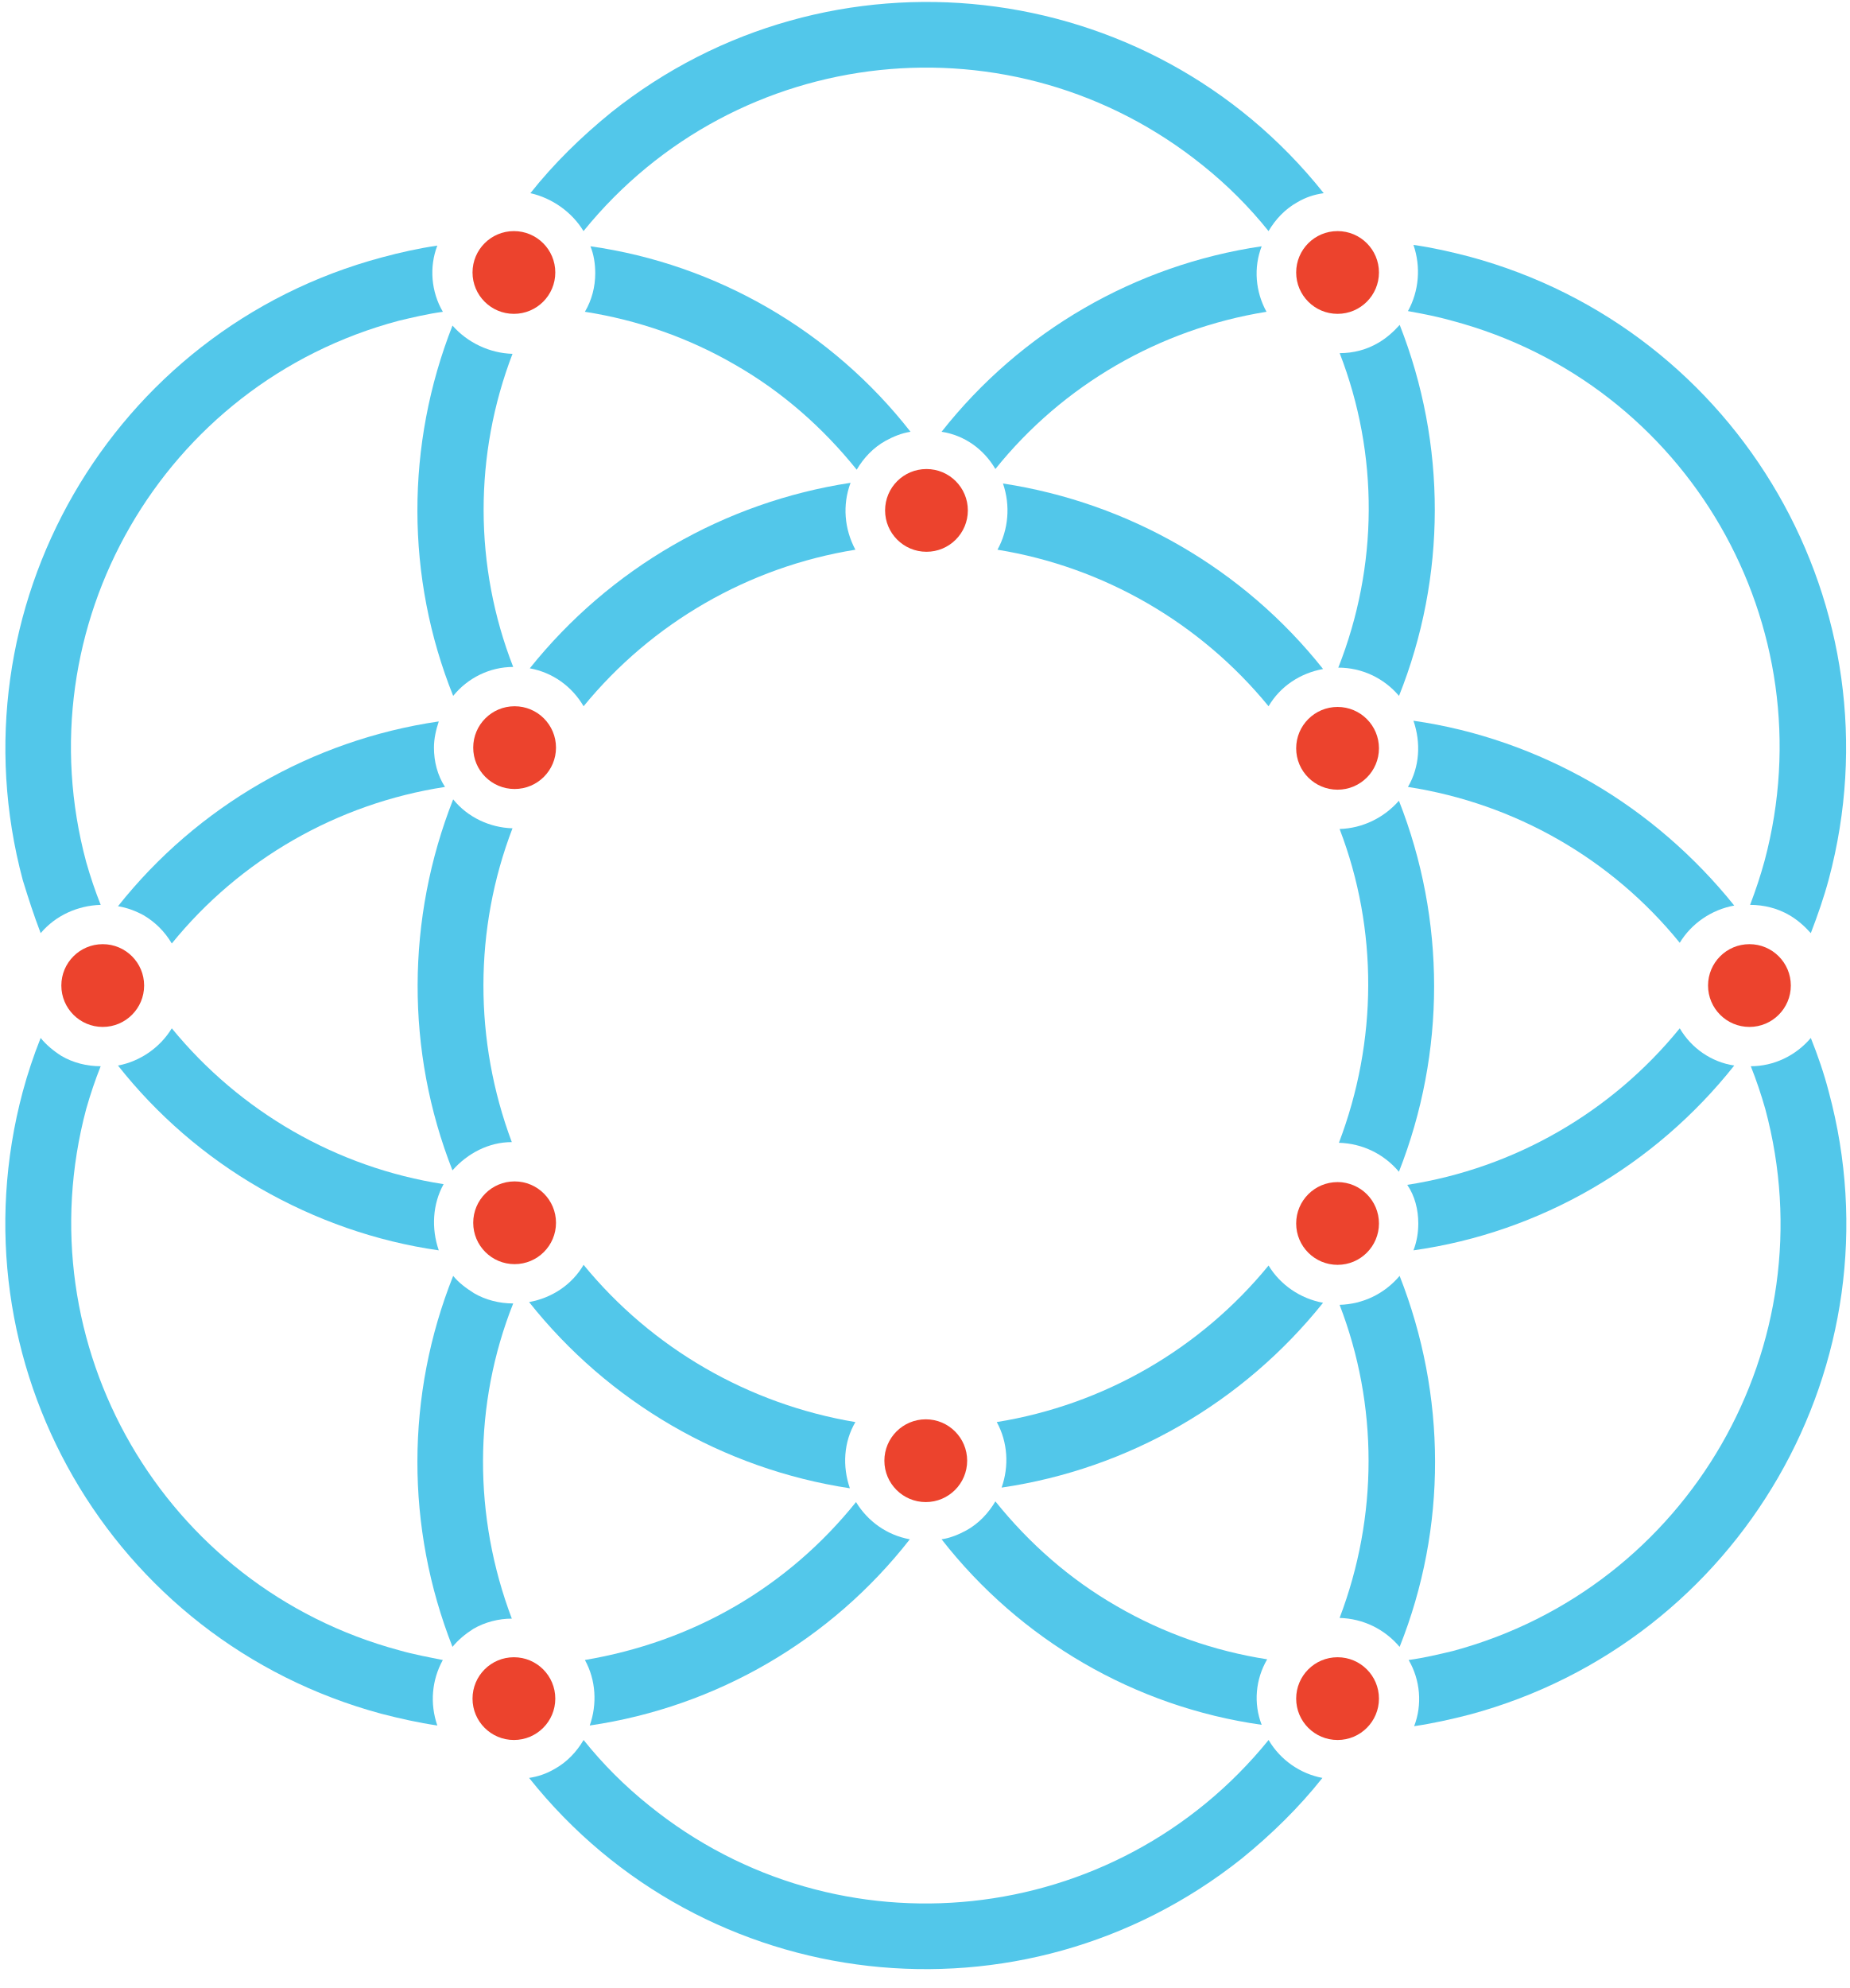
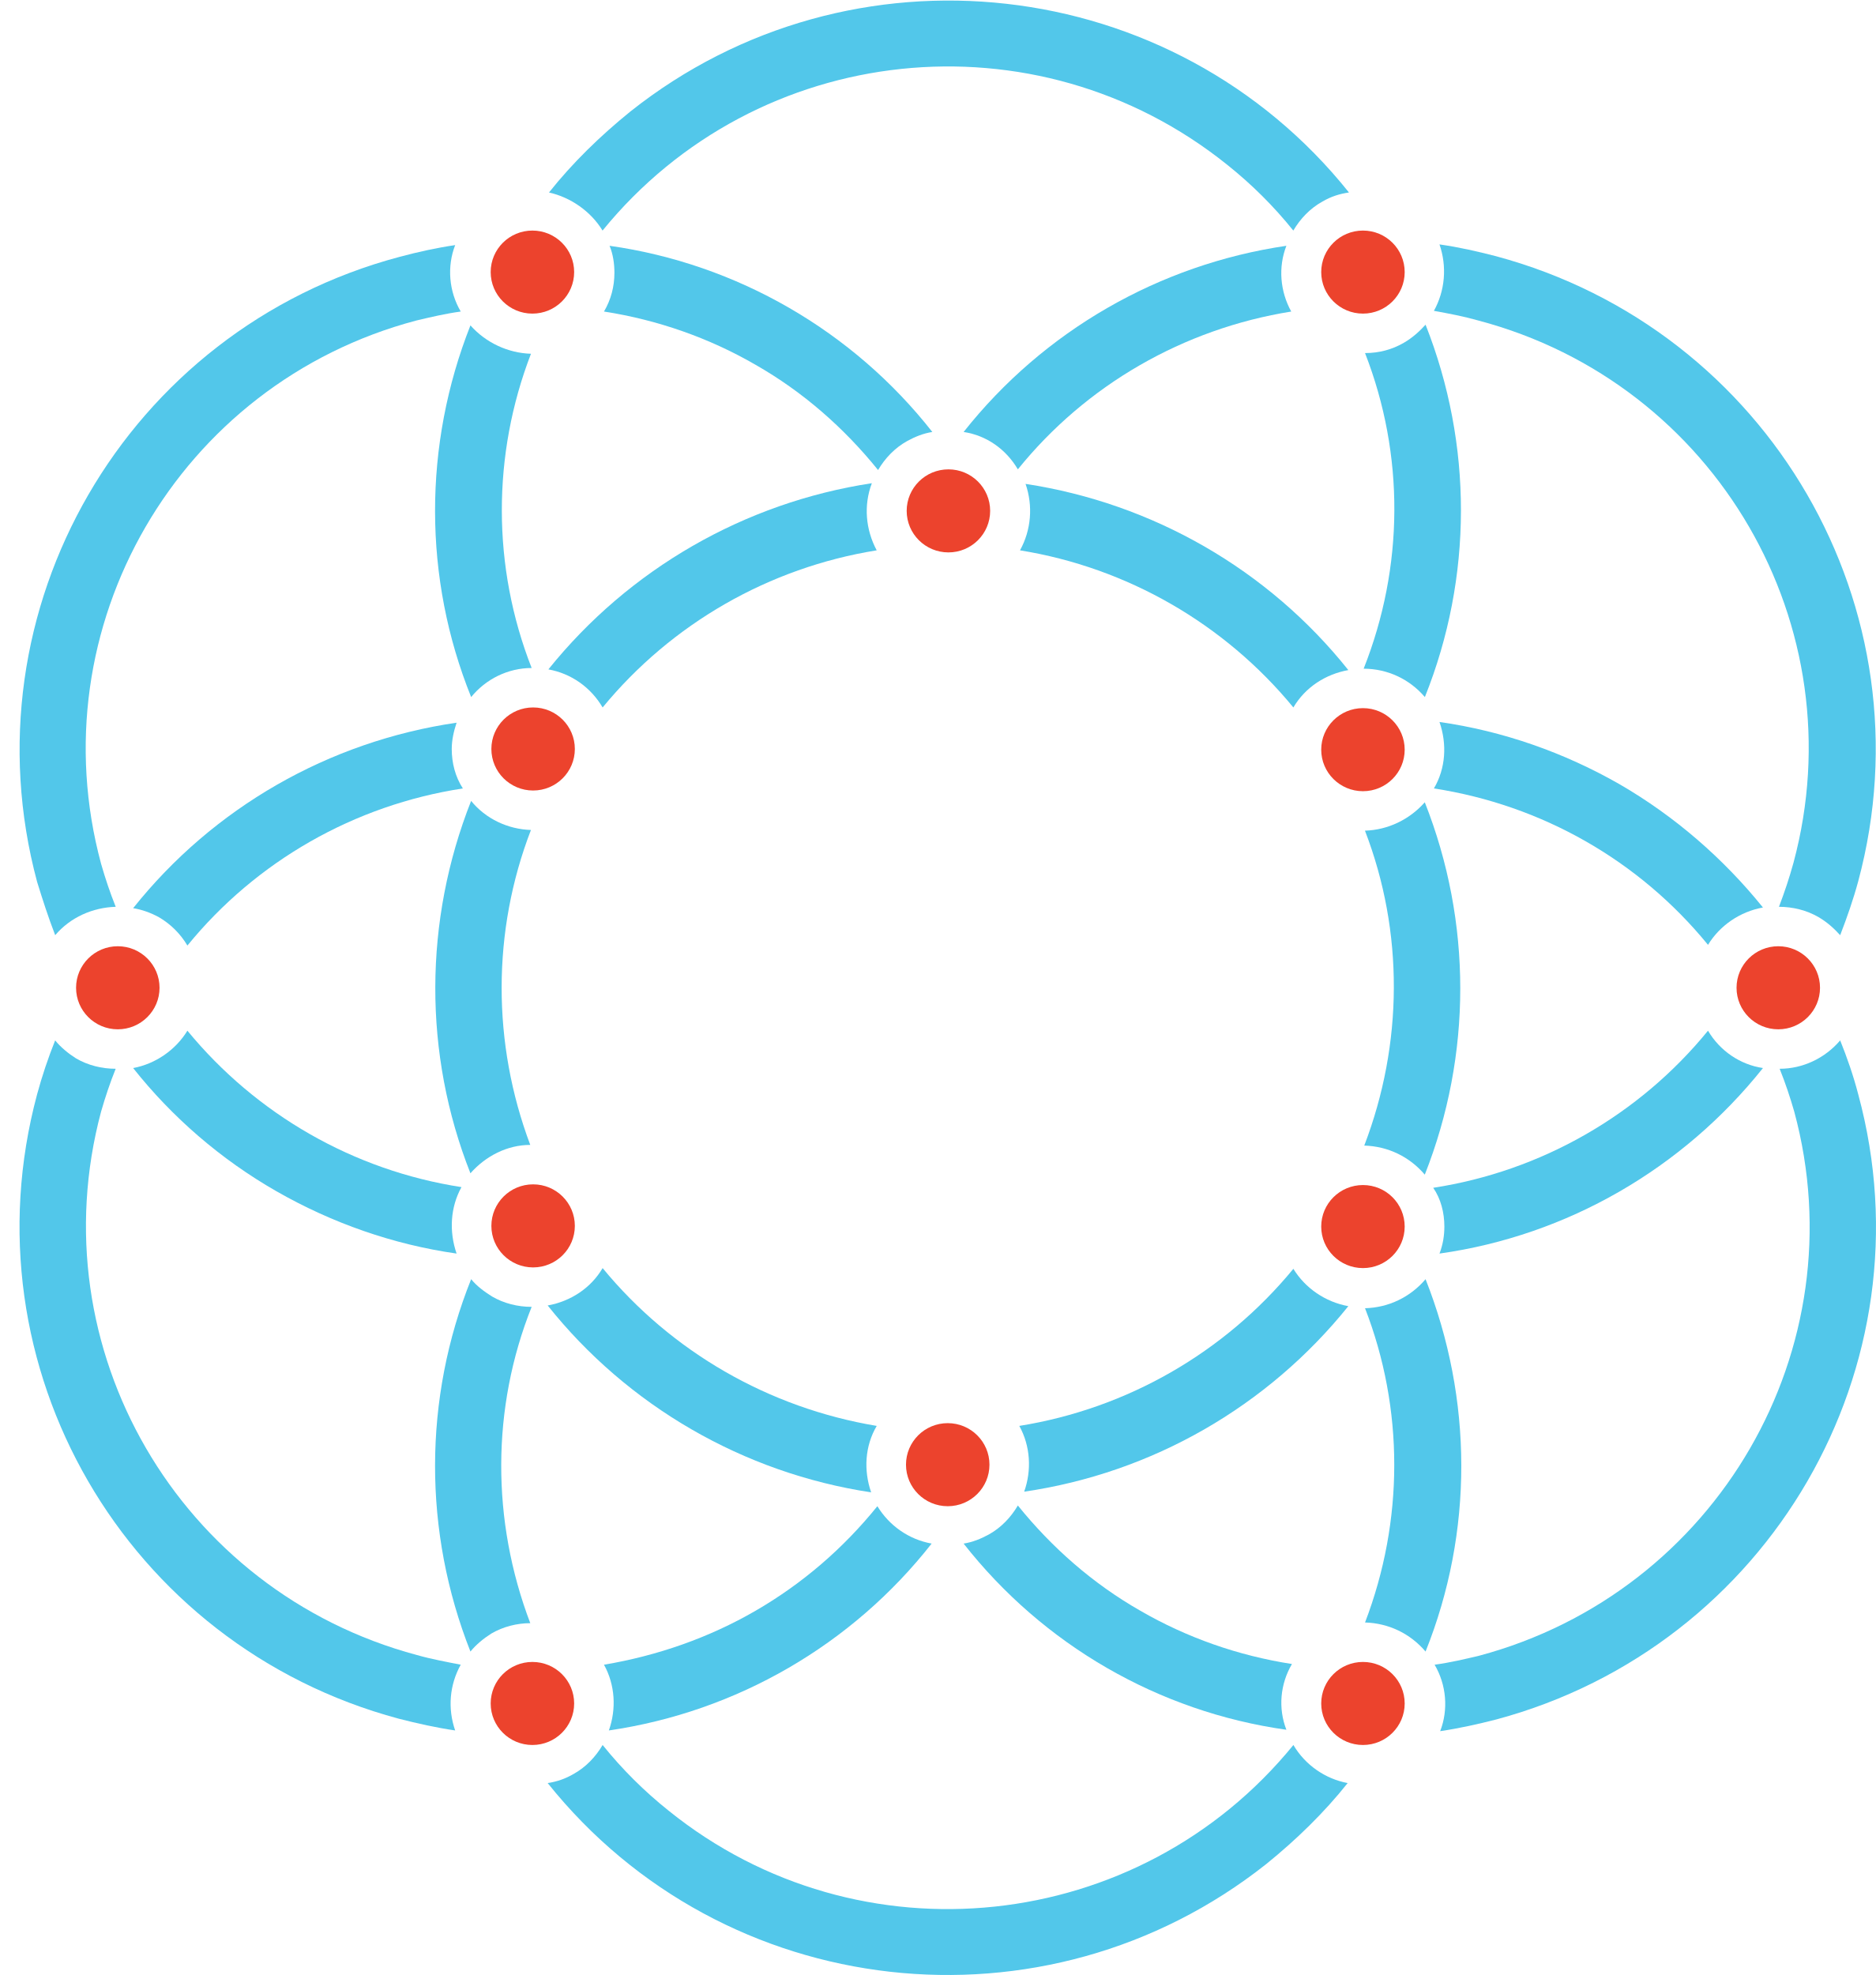
- <svg xmlns="http://www.w3.org/2000/svg" width="94" height="101" viewBox="0 0 94 101" fill="none">
-   <path d="M26.115 15.945C27.277 15.945 28.218 15.004 28.218 13.843C28.218 12.682 27.277 11.741 26.115 11.741C24.953 11.741 24.012 12.682 24.012 13.843C24.012 15.004 24.953 15.945 26.115 15.945Z" fill="#EC432D" />
-   <path d="M26.15 40.085C27.312 40.085 28.254 39.144 28.254 37.983C28.254 36.822 27.312 35.881 26.15 35.881C24.989 35.881 24.047 36.822 24.047 37.983C24.047 39.144 24.989 40.085 26.15 40.085Z" fill="#EC432D" />
-   <path d="M67.971 88.4C69.132 88.4 70.074 87.459 70.074 86.298C70.074 85.137 69.132 84.196 67.971 84.196C66.809 84.196 65.867 85.137 65.867 86.298C65.867 87.459 66.809 88.4 67.971 88.4Z" fill="#EC432D" />
-   <path d="M5.221 52.173C6.382 52.173 7.324 51.231 7.324 50.07C7.324 48.909 6.382 47.968 5.221 47.968C4.059 47.968 3.117 48.909 3.117 50.07C3.117 51.231 4.059 52.173 5.221 52.173Z" fill="#EC432D" />
-   <path d="M88.9 52.173C90.062 52.173 91.004 51.231 91.004 50.07C91.004 48.909 90.062 47.968 88.9 47.968C87.739 47.968 86.797 48.909 86.797 50.07C86.797 51.231 87.739 52.173 88.9 52.173Z" fill="#EC432D" />
-   <path d="M67.971 15.945C69.132 15.945 70.074 15.004 70.074 13.843C70.074 12.682 69.132 11.741 67.971 11.741C66.809 11.741 65.867 12.682 65.867 13.843C65.867 15.004 66.809 15.945 67.971 15.945Z" fill="#EC432D" />
-   <path d="M67.971 64.26C69.132 64.26 70.074 63.319 70.074 62.158C70.074 60.997 69.132 60.056 67.971 60.056C66.809 60.056 65.867 60.997 65.867 62.158C65.867 63.319 66.809 64.26 67.971 64.26Z" fill="#EC432D" />
-   <path d="M26.15 64.225C27.312 64.225 28.254 63.284 28.254 62.123C28.254 60.962 27.312 60.021 26.15 60.021C24.989 60.021 24.047 60.962 24.047 62.123C24.047 63.284 24.989 64.225 26.15 64.225Z" fill="#EC432D" />
-   <path d="M67.971 40.12C69.132 40.12 70.074 39.179 70.074 38.018C70.074 36.857 69.132 35.916 67.971 35.916C66.809 35.916 65.867 36.857 65.867 38.018C65.867 39.179 66.809 40.12 67.971 40.12Z" fill="#EC432D" />
-   <path d="M47.045 76.313C48.206 76.313 49.148 75.371 49.148 74.211C49.148 73.05 48.206 72.108 47.045 72.108C45.883 72.108 44.941 73.05 44.941 74.211C44.941 75.371 45.883 76.313 47.045 76.313Z" fill="#EC432D" />
-   <path d="M47.08 28.033C48.242 28.033 49.183 27.092 49.183 25.931C49.183 24.77 48.242 23.829 47.08 23.829C45.918 23.829 44.977 24.77 44.977 25.931C44.977 27.092 45.918 28.033 47.08 28.033Z" fill="#EC432D" />
-   <path d="M26.115 88.4C27.277 88.4 28.218 87.459 28.218 86.298C28.218 85.137 27.277 84.196 26.115 84.196C24.953 84.196 24.012 85.137 24.012 86.298C24.012 87.459 24.953 88.4 26.115 88.4Z" fill="#EC432D" />
-   <path d="M29.652 11.741C37.435 2.141 51.492 0.635 61.133 8.413C62.359 9.394 63.481 10.515 64.463 11.741C64.813 11.145 65.304 10.62 65.935 10.27C66.356 10.024 66.776 9.884 67.267 9.814C58.398 -1.327 42.167 -3.149 31.055 5.715C29.547 6.941 28.145 8.308 26.953 9.814C28.04 10.059 29.056 10.76 29.652 11.741Z" fill="#52C7EA" />
-   <path d="M50.582 23.828C54.017 19.554 58.925 16.716 64.359 15.84C63.798 14.824 63.693 13.598 64.114 12.512C57.698 13.458 51.879 16.821 47.848 21.936C49.005 22.112 49.986 22.812 50.582 23.828Z" fill="#52C7EA" />
-   <path d="M37.365 18.538C39.749 19.904 41.817 21.726 43.535 23.863C43.885 23.268 44.376 22.742 45.007 22.392C45.393 22.182 45.813 22.006 46.269 21.936C42.273 16.821 36.418 13.423 30.003 12.512C30.178 12.932 30.248 13.423 30.248 13.878C30.248 14.579 30.073 15.245 29.723 15.84C32.422 16.261 35.016 17.172 37.365 18.538Z" fill="#52C7EA" />
-   <path d="M68.008 33.919C69.2 33.919 70.322 34.444 71.093 35.355C73.512 29.294 73.512 22.567 71.128 16.506C70.812 16.856 70.462 17.172 70.041 17.417C69.445 17.767 68.779 17.942 68.078 17.942C70.076 23.093 70.041 28.768 68.008 33.919Z" fill="#52C7EA" />
-   <path d="M64.464 35.881C65.06 34.865 66.077 34.199 67.234 33.989C63.202 28.909 57.383 25.546 50.968 24.564C51.354 25.686 51.248 26.912 50.688 27.928C56.086 28.804 60.994 31.642 64.464 35.881Z" fill="#52C7EA" />
-   <path d="M73.79 16.296C85.779 19.484 92.861 31.782 89.671 43.729C89.46 44.5 89.215 45.236 88.934 45.971C89.636 45.971 90.337 46.147 90.933 46.497C91.353 46.742 91.704 47.057 92.019 47.408C92.37 46.497 92.686 45.586 92.931 44.675C96.612 30.906 88.444 16.751 74.667 13.037C73.72 12.792 72.809 12.582 71.827 12.442C72.213 13.563 72.108 14.789 71.547 15.805C72.318 15.945 73.054 16.086 73.79 16.296Z" fill="#52C7EA" />
-   <path d="M80.907 39.77C78.102 38.158 75.017 37.072 71.827 36.617C72.213 37.738 72.143 38.964 71.547 39.98C76.981 40.821 81.888 43.624 85.359 47.898C85.955 46.917 86.971 46.217 88.128 46.006C86.13 43.519 83.676 41.382 80.907 39.77Z" fill="#52C7EA" />
-   <path d="M72.073 62.158C72.073 62.613 72.002 63.069 71.827 63.524C78.278 62.613 84.097 59.215 88.128 54.135C86.971 53.959 85.955 53.259 85.359 52.243C81.888 56.517 76.945 59.355 71.512 60.196C71.897 60.756 72.073 61.457 72.073 62.158Z" fill="#52C7EA" />
-   <path d="M68.039 58.059C69.231 58.094 70.318 58.619 71.089 59.53C73.473 53.469 73.473 46.742 71.089 40.681C70.318 41.557 69.231 42.082 68.074 42.117C70.037 47.232 70.002 52.908 68.039 58.059Z" fill="#52C7EA" />
-   <path d="M68.074 82.199C69.266 82.234 70.353 82.759 71.124 83.67C73.543 77.609 73.508 70.882 71.124 64.821C70.353 65.732 69.266 66.257 68.074 66.292C70.037 71.373 70.037 77.048 68.074 82.199Z" fill="#52C7EA" />
-   <path d="M92.931 55.466C92.686 54.52 92.37 53.609 92.019 52.733C91.248 53.644 90.126 54.17 88.97 54.17C89.25 54.871 89.496 55.606 89.706 56.342C92.931 68.324 85.815 80.657 73.826 83.88C73.089 84.056 72.353 84.231 71.582 84.336C72.178 85.352 72.283 86.613 71.862 87.699C72.809 87.559 73.755 87.349 74.702 87.104C88.444 83.39 96.647 69.235 92.931 55.466Z" fill="#52C7EA" />
-   <path d="M50.898 75.577C57.348 74.631 63.167 71.267 67.234 66.187C66.077 65.977 65.06 65.276 64.464 64.295C60.994 68.534 56.086 71.372 50.652 72.248C51.213 73.264 51.283 74.491 50.898 75.577Z" fill="#52C7EA" />
-   <path d="M56.752 81.603C54.368 80.236 52.3 78.415 50.582 76.277C50.231 76.873 49.741 77.398 49.11 77.749C48.724 77.959 48.303 78.134 47.848 78.204C51.844 83.32 57.663 86.718 64.114 87.629C63.693 86.543 63.798 85.317 64.394 84.301C61.695 83.88 59.101 82.969 56.752 81.603Z" fill="#52C7EA" />
-   <path d="M37.365 81.603C35.016 82.969 32.422 83.88 29.723 84.336C30.284 85.352 30.354 86.578 29.968 87.664C36.418 86.718 42.238 83.32 46.234 78.204C45.077 77.994 44.096 77.293 43.5 76.312C41.782 78.45 39.714 80.237 37.365 81.603Z" fill="#52C7EA" />
-   <path d="M64.466 88.4C56.684 98 42.592 99.506 32.986 91.728C31.759 90.747 30.638 89.626 29.656 88.4C29.306 88.996 28.815 89.521 28.184 89.871C27.763 90.117 27.342 90.257 26.887 90.327C35.756 101.468 51.952 103.29 63.099 94.426C64.607 93.2 66.009 91.833 67.201 90.327C66.079 90.117 65.062 89.416 64.466 88.4Z" fill="#52C7EA" />
-   <path d="M26.079 66.222C25.378 66.222 24.677 66.047 24.081 65.697C23.695 65.451 23.31 65.171 23.029 64.821C20.611 70.882 20.611 77.609 22.994 83.67C23.275 83.32 23.66 83.004 24.046 82.759C24.642 82.409 25.343 82.234 26.009 82.234C24.046 77.048 24.046 71.337 26.079 66.222Z" fill="#52C7EA" />
-   <path d="M29.656 64.26C29.06 65.276 28.044 65.942 26.887 66.152C30.918 71.232 36.737 74.631 43.188 75.612C42.802 74.491 42.872 73.264 43.468 72.249C38.035 71.338 33.127 68.5 29.656 64.26Z" fill="#52C7EA" />
-   <path d="M2.067 47.408C2.839 46.497 3.96 46.007 5.117 45.971C4.837 45.271 4.591 44.535 4.381 43.799C1.156 31.817 8.272 19.484 20.261 16.296C20.997 16.121 21.734 15.946 22.505 15.841C21.909 14.825 21.804 13.563 22.224 12.477C21.278 12.617 20.331 12.827 19.42 13.073C5.643 16.751 -2.525 30.941 1.156 44.71C1.436 45.621 1.717 46.497 2.067 47.408Z" fill="#52C7EA" />
-   <path d="M13.218 60.371C16.022 61.983 19.107 63.069 22.297 63.524C21.911 62.403 21.982 61.177 22.542 60.161C17.109 59.32 12.201 56.482 8.73 52.243C8.134 53.224 7.118 53.924 5.996 54.135C7.959 56.622 10.413 58.759 13.218 60.371Z" fill="#52C7EA" />
-   <path d="M20.295 83.845C8.306 80.622 1.19 68.324 4.38 56.342C4.59 55.606 4.835 54.871 5.116 54.17C4.415 54.17 3.714 53.995 3.118 53.644C2.732 53.399 2.346 53.084 2.066 52.733C1.715 53.609 1.4 54.555 1.155 55.466C-2.526 69.235 5.607 83.355 19.384 87.069C20.33 87.314 21.277 87.524 22.223 87.664C21.837 86.543 21.943 85.352 22.503 84.336C21.802 84.196 21.031 84.056 20.295 83.845Z" fill="#52C7EA" />
-   <path d="M26.079 33.884C24.081 28.769 24.081 23.093 26.044 17.977C24.887 17.942 23.766 17.417 22.994 16.541C20.611 22.602 20.611 29.329 23.029 35.355C23.766 34.444 24.887 33.884 26.079 33.884Z" fill="#52C7EA" />
-   <path d="M22.052 37.983C22.052 37.528 22.157 37.072 22.297 36.652C15.847 37.598 10.027 40.961 5.996 46.041C6.452 46.112 6.908 46.287 7.293 46.497C7.889 46.847 8.38 47.338 8.73 47.934C12.201 43.659 17.144 40.821 22.613 39.98C22.227 39.385 22.052 38.684 22.052 37.983Z" fill="#52C7EA" />
-   <path d="M43.223 24.529C36.808 25.51 30.988 28.874 26.922 33.954C28.079 34.164 29.06 34.865 29.656 35.881C33.127 31.642 38.035 28.804 43.468 27.928C42.907 26.877 42.802 25.651 43.223 24.529Z" fill="#52C7EA" />
-   <path d="M26.043 42.082C24.886 42.047 23.764 41.522 23.028 40.611C20.644 46.672 20.609 53.399 22.993 59.46C23.764 58.584 24.851 58.024 26.008 58.024C24.08 52.873 24.08 47.198 26.043 42.082Z" fill="#52C7EA" />
+ <svg xmlns="http://www.w3.org/2000/svg" width="95" height="100" viewBox="0 0 95 100" fill="none">
+   <path d="M26.961 15.879C28.128 15.879 29.075 14.938 29.075 13.776C29.075 12.615 28.128 11.674 26.961 11.674C25.794 11.674 24.848 12.615 24.848 13.776C24.848 14.938 25.794 15.879 26.961 15.879Z" fill="#EC432D" />
+   <path d="M26.996 40.026C28.164 40.026 29.11 39.084 29.11 37.923C29.11 36.762 28.164 35.82 26.996 35.82C25.829 35.82 24.883 36.762 24.883 37.923C24.883 39.084 25.829 40.026 26.996 40.026Z" fill="#EC432D" />
+   <path d="M69.02 88.354C70.187 88.354 71.133 87.413 71.133 86.252C71.133 85.09 70.187 84.149 69.02 84.149C67.853 84.149 66.906 85.09 66.906 86.252C66.906 87.413 67.853 88.354 69.02 88.354Z" fill="#EC432D" />
+   <path d="M5.965 52.117C7.132 52.117 8.079 51.175 8.079 50.014C8.079 48.853 7.132 47.911 5.965 47.911C4.798 47.911 3.852 48.853 3.852 50.014C3.852 51.175 4.798 52.117 5.965 52.117Z" fill="#EC432D" />
+   <path d="M90.051 52.117C91.218 52.117 92.165 51.175 92.165 50.014C92.165 48.853 91.218 47.911 90.051 47.911C88.884 47.911 87.938 48.853 87.938 50.014C87.938 51.175 88.884 52.117 90.051 52.117Z" fill="#EC432D" />
+   <path d="M69.02 15.879C70.187 15.879 71.133 14.938 71.133 13.777C71.133 12.615 70.187 11.674 69.02 11.674C67.853 11.674 66.906 12.615 66.906 13.777C66.906 14.938 67.853 15.879 69.02 15.879Z" fill="#EC432D" />
+   <path d="M69.02 64.207C70.187 64.207 71.133 63.266 71.133 62.105C71.133 60.943 70.187 60.002 69.02 60.002C67.853 60.002 66.906 60.943 66.906 62.105C66.906 63.266 67.853 64.207 69.02 64.207Z" fill="#EC432D" />
+   <path d="M26.996 64.173C28.164 64.173 29.11 63.231 29.11 62.07C29.11 60.909 28.164 59.967 26.996 59.967C25.829 59.967 24.883 60.909 24.883 62.07C24.883 63.231 25.829 64.173 26.996 64.173Z" fill="#EC432D" />
+   <path d="M69.02 40.061C70.187 40.061 71.133 39.12 71.133 37.958C71.133 36.797 70.187 35.855 69.02 35.855C67.853 35.855 66.906 36.797 66.906 37.958C66.906 39.12 67.853 40.061 69.02 40.061Z" fill="#EC432D" />
+   <path d="M47.992 76.264C49.16 76.264 50.106 75.322 50.106 74.161C50.106 72.999 49.16 72.058 47.992 72.058C46.825 72.058 45.879 72.999 45.879 74.161C45.879 75.322 46.825 76.264 47.992 76.264Z" fill="#EC432D" />
+   <path d="M48.028 27.97C49.195 27.97 50.141 27.029 50.141 25.867C50.141 24.706 49.195 23.765 48.028 23.765C46.86 23.765 45.914 24.706 45.914 25.867C45.914 27.029 46.86 27.97 48.028 27.97Z" fill="#EC432D" />
+   <path d="M26.961 88.354C28.128 88.354 29.075 87.413 29.075 86.251C29.075 85.09 28.128 84.149 26.961 84.149C25.794 84.149 24.848 85.09 24.848 86.251C24.848 87.413 25.794 88.354 26.961 88.354Z" fill="#EC432D" />
+   <path d="M30.513 11.674C38.334 2.071 52.459 0.564 62.147 8.344C63.38 9.326 64.507 10.447 65.493 11.674C65.845 11.078 66.338 10.552 66.973 10.202C67.395 9.957 67.818 9.816 68.311 9.746C59.399 -1.398 43.089 -3.221 31.922 5.646C30.407 6.872 28.998 8.239 27.801 9.746C28.893 9.992 29.914 10.693 30.513 11.674Z" fill="#52C7EA" />
+   <path d="M51.544 23.764C54.997 19.489 59.928 16.65 65.388 15.774C64.825 14.758 64.719 13.531 65.142 12.445C58.696 13.391 52.848 16.755 48.797 21.872C49.959 22.047 50.946 22.748 51.544 23.764Z" fill="#52C7EA" />
+   <path d="M38.265 18.473C40.661 19.839 42.739 21.662 44.465 23.799C44.817 23.204 45.311 22.678 45.945 22.328C46.332 22.117 46.755 21.942 47.213 21.872C43.197 16.755 37.314 13.356 30.868 12.445C31.044 12.865 31.114 13.356 31.114 13.811C31.114 14.512 30.938 15.178 30.586 15.774C33.298 16.195 35.905 17.106 38.265 18.473Z" fill="#52C7EA" />
+   <path d="M69.055 33.858C70.252 33.858 71.38 34.383 72.155 35.295C74.585 29.232 74.585 22.503 72.19 16.44C71.873 16.79 71.52 17.106 71.098 17.351C70.499 17.702 69.83 17.877 69.125 17.877C71.133 23.029 71.098 28.706 69.055 33.858Z" fill="#52C7EA" />
+   <path d="M65.496 35.821C66.095 34.804 67.117 34.138 68.279 33.928C64.228 28.846 58.381 25.482 51.934 24.501C52.322 25.622 52.216 26.849 51.652 27.865C57.077 28.741 62.009 31.58 65.496 35.821Z" fill="#52C7EA" />
+   <path d="M74.868 16.23C86.915 19.419 94.031 31.72 90.825 43.671C90.614 44.442 90.367 45.178 90.086 45.914C90.79 45.914 91.495 46.089 92.094 46.439C92.516 46.685 92.868 47 93.186 47.351C93.538 46.439 93.855 45.528 94.101 44.617C97.8 30.844 89.592 16.685 75.748 12.97C74.797 12.725 73.881 12.515 72.895 12.375C73.283 13.496 73.177 14.723 72.613 15.739C73.388 15.879 74.128 16.02 74.868 16.23Z" fill="#52C7EA" />
+   <path d="M82.019 39.711C79.201 38.098 76.101 37.012 72.895 36.556C73.283 37.678 73.212 38.904 72.613 39.921C78.073 40.762 83.005 43.566 86.493 47.841C87.091 46.86 88.113 46.159 89.275 45.949C87.267 43.46 84.802 41.323 82.019 39.711Z" fill="#52C7EA" />
+   <path d="M73.142 62.105C73.142 62.56 73.071 63.016 72.895 63.472C79.377 62.56 85.224 59.161 89.275 54.079C88.113 53.904 87.091 53.203 86.493 52.187C83.005 56.462 78.038 59.301 72.578 60.142C72.966 60.703 73.142 61.404 73.142 62.105Z" fill="#52C7EA" />
+   <path d="M69.086 58.004C70.284 58.039 71.376 58.565 72.151 59.476C74.546 53.413 74.546 46.684 72.151 40.622C71.376 41.498 70.284 42.023 69.121 42.059C71.094 47.175 71.059 52.853 69.086 58.004Z" fill="#52C7EA" />
+   <path d="M69.125 82.151C70.323 82.186 71.415 82.712 72.19 83.623C74.62 77.56 74.585 70.832 72.19 64.769C71.415 65.68 70.323 66.205 69.125 66.24C71.098 71.322 71.098 77 69.125 82.151Z" fill="#52C7EA" />
+   <path d="M94.101 55.411C93.855 54.465 93.538 53.554 93.186 52.678C92.41 53.589 91.283 54.115 90.121 54.115C90.403 54.816 90.649 55.551 90.861 56.288C94.101 68.273 86.95 80.609 74.903 83.834C74.163 84.009 73.423 84.184 72.648 84.289C73.247 85.305 73.353 86.567 72.93 87.654C73.881 87.513 74.832 87.303 75.784 87.058C89.592 83.343 97.835 69.184 94.101 55.411Z" fill="#52C7EA" />
+   <path d="M51.864 75.528C58.345 74.581 64.193 71.217 68.279 66.135C67.117 65.925 66.095 65.224 65.496 64.243C62.009 68.483 57.077 71.322 51.617 72.198C52.181 73.214 52.251 74.441 51.864 75.528Z" fill="#52C7EA" />
+   <path d="M57.744 81.555C55.349 80.189 53.271 78.366 51.544 76.228C51.192 76.824 50.699 77.35 50.065 77.7C49.678 77.91 49.255 78.086 48.797 78.156C52.813 83.272 58.66 86.672 65.142 87.583C64.719 86.497 64.825 85.27 65.424 84.254C62.711 83.833 60.105 82.922 57.744 81.555Z" fill="#52C7EA" />
+   <path d="M38.265 81.555C35.905 82.922 33.298 83.833 30.586 84.289C31.15 85.305 31.22 86.532 30.832 87.618C37.314 86.672 43.162 83.273 47.178 78.156C46.015 77.946 45.029 77.245 44.43 76.263C42.704 78.401 40.626 80.189 38.265 81.555Z" fill="#52C7EA" />
+   <path d="M65.497 88.354C57.677 97.957 43.516 99.464 33.864 91.684C32.631 90.702 31.504 89.581 30.517 88.354C30.165 88.95 29.672 89.476 29.038 89.826C28.615 90.072 28.192 90.212 27.734 90.282C36.647 101.426 52.921 103.249 64.123 94.382C65.638 93.156 67.047 91.789 68.245 90.282C67.118 90.072 66.096 89.371 65.497 88.354Z" fill="#52C7EA" />
+   <path d="M26.923 66.17C26.219 66.17 25.514 65.995 24.915 65.644C24.528 65.399 24.14 65.119 23.859 64.768C21.428 70.831 21.428 77.56 23.823 83.623C24.105 83.273 24.493 82.957 24.88 82.712C25.479 82.361 26.184 82.186 26.853 82.186C24.88 76.999 24.88 71.287 26.923 66.17Z" fill="#52C7EA" />
+   <path d="M30.517 64.208C29.918 65.224 28.897 65.89 27.734 66.1C31.785 71.182 37.633 74.581 44.115 75.563C43.727 74.441 43.798 73.215 44.397 72.198C38.936 71.287 34.005 68.448 30.517 64.208Z" fill="#52C7EA" />
+   <path d="M2.795 47.351C3.57 46.44 4.697 45.949 5.86 45.914C5.578 45.213 5.331 44.477 5.12 43.741C1.879 31.755 9.03 19.419 21.078 16.23C21.817 16.055 22.557 15.88 23.332 15.774C22.733 14.758 22.627 13.496 23.05 12.41C22.099 12.55 21.148 12.76 20.232 13.006C6.388 16.686 -1.82 30.879 1.879 44.652C2.161 45.563 2.443 46.44 2.795 47.351Z" fill="#52C7EA" />
+   <path d="M13.999 60.317C16.817 61.929 19.917 63.016 23.122 63.472C22.735 62.35 22.805 61.123 23.369 60.107C17.909 59.266 12.977 56.427 9.49 52.187C8.891 53.168 7.869 53.869 6.742 54.079C8.715 56.568 11.181 58.705 13.999 60.317Z" fill="#52C7EA" />
+   <path d="M21.111 83.799C9.064 80.574 1.913 68.273 5.118 56.288C5.33 55.551 5.576 54.816 5.858 54.115C5.154 54.115 4.449 53.939 3.85 53.589C3.463 53.344 3.075 53.028 2.793 52.678C2.441 53.554 2.124 54.5 1.878 55.411C-1.821 69.184 6.351 83.308 20.195 87.023C21.146 87.268 22.098 87.478 23.049 87.618C22.661 86.497 22.767 85.305 23.331 84.289C22.626 84.149 21.851 84.009 21.111 83.799Z" fill="#52C7EA" />
+   <path d="M26.923 33.823C24.915 28.706 24.915 23.029 26.888 17.912C25.726 17.877 24.598 17.351 23.823 16.475C21.428 22.538 21.428 29.267 23.859 35.295C24.598 34.384 25.726 33.823 26.923 33.823Z" fill="#52C7EA" />
+   <path d="M22.876 37.923C22.876 37.468 22.982 37.012 23.122 36.592C16.641 37.538 10.793 40.902 6.742 45.984C7.2 46.054 7.658 46.229 8.046 46.44C8.644 46.79 9.138 47.281 9.49 47.876C12.977 43.601 17.944 40.762 23.439 39.921C23.052 39.325 22.876 38.624 22.876 37.923Z" fill="#52C7EA" />
+   <path d="M44.15 24.466C37.703 25.447 31.856 28.811 27.77 33.893C28.932 34.103 29.918 34.804 30.517 35.821C34.005 31.58 38.936 28.741 44.396 27.865C43.833 26.814 43.727 25.587 44.15 24.466Z" fill="#52C7EA" />
+   <path d="M26.887 42.024C25.724 41.989 24.597 41.463 23.857 40.552C21.462 46.615 21.427 53.343 23.822 59.407C24.597 58.53 25.689 57.97 26.852 57.97C24.914 52.818 24.914 47.14 26.887 42.024Z" fill="#52C7EA" />
</svg>
